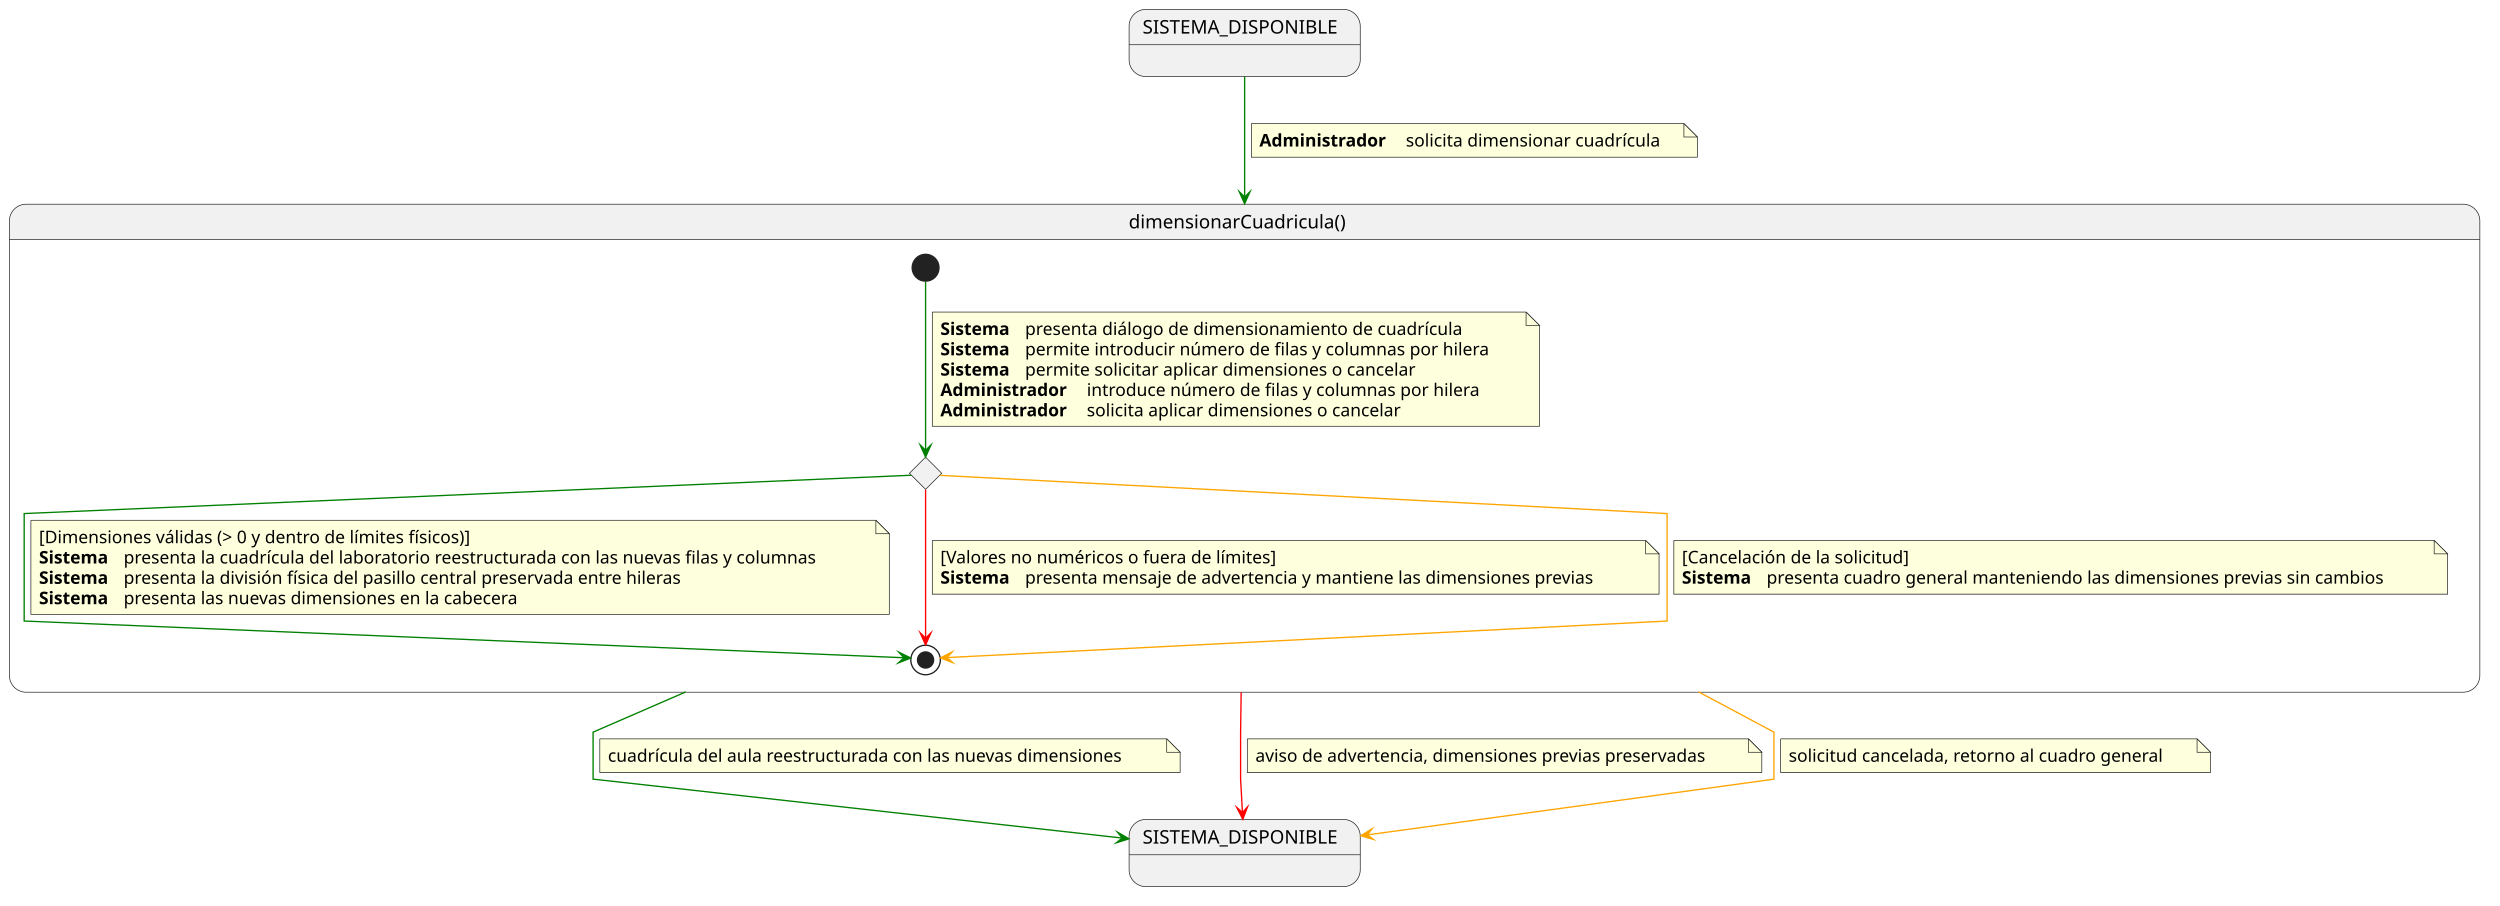
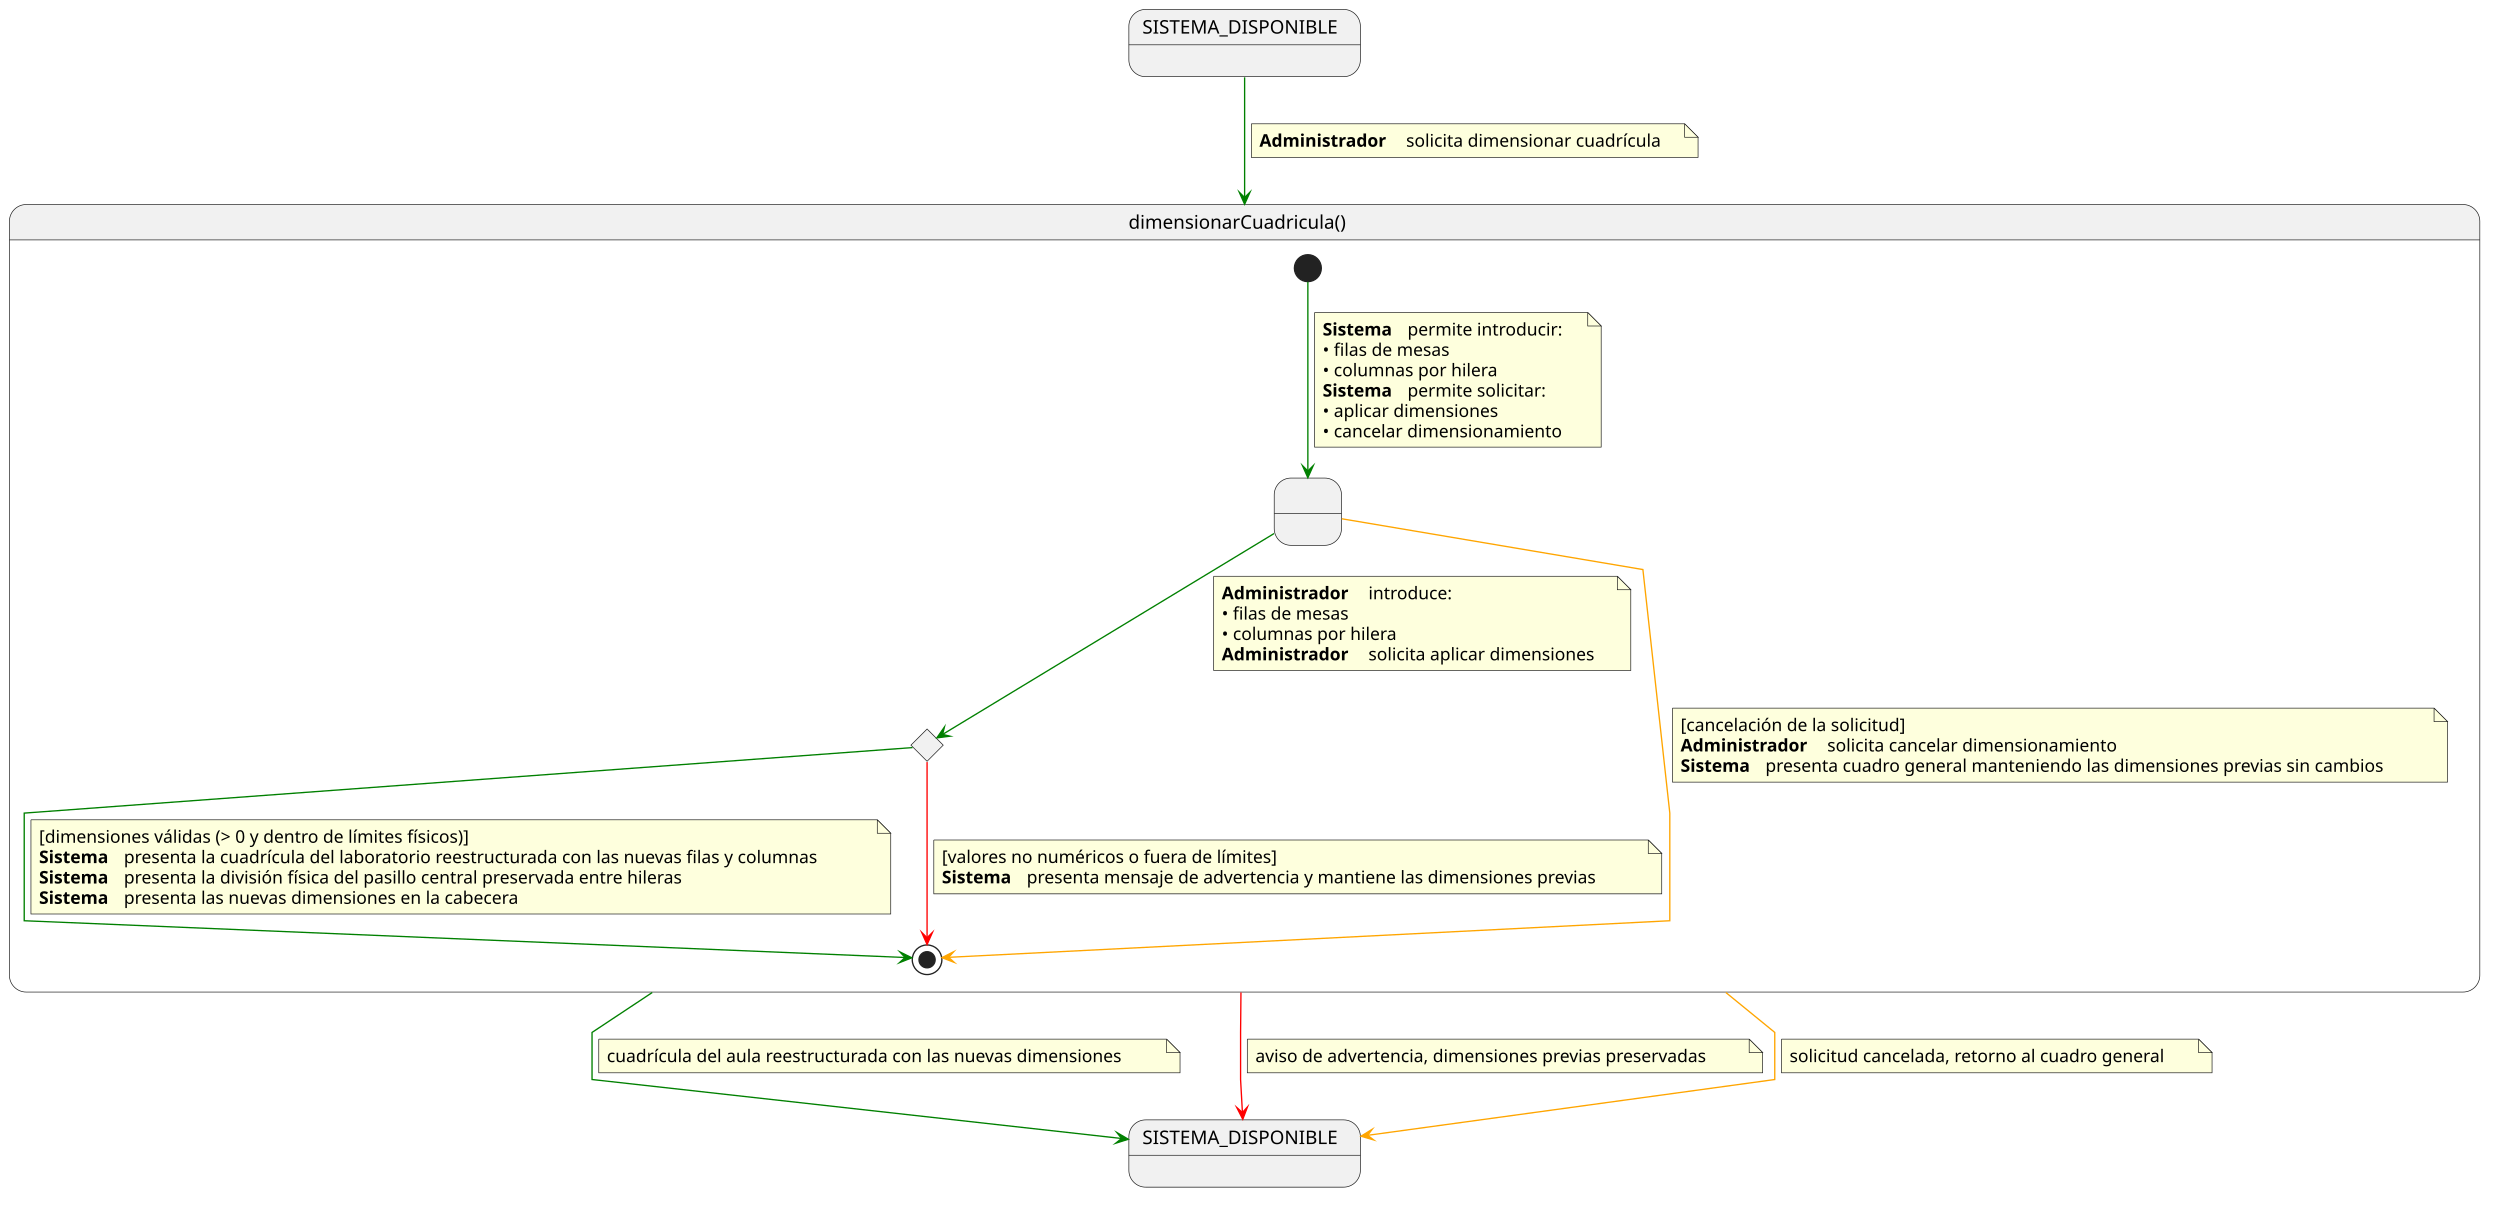
- <svg xmlns="http://www.w3.org/2000/svg" version="1.1" data-diagram-type="STATE" style="width:1861px;height:674px;background:#FFFFFF;" width="1861px" height="674px" viewBox="0 0 1861 674" zoomAndPan="magnify" preserveAspectRatio="none" contentStyleType="text/css">
+ <svg xmlns="http://www.w3.org/2000/svg" version="1.1" data-diagram-type="STATE" style="width:1858px;height:896px;background:#FFFFFF;" width="1858px" height="896px" viewBox="0 0 1858 896" zoomAndPan="magnify" preserveAspectRatio="none" contentStyleType="text/css">
  <defs />
  <g font-family="sans-serif" lengthAdjust="spacing">
    <g class="entity" data-qualified-name="SISTEMA_DISPONIBLE" id="ent0001" data-source-line="3">
-       <rect x="840.5" y="7" width="172.065" height="50" fill="#F1F1F1" style="stroke:#181818;stroke-width:0.5;" rx="12.5" ry="12.5" />
-       <line x1="840.5" y1="33.297" x2="1012.565" y2="33.297" style="stroke:#181818;stroke-width:0.5;" />
-       <text x="850.5" y="24.995" fill="#000" font-size="14" textLength="152.065">SISTEMA_DISPONIBLE</text>
+       <rect x="838.97" y="7" width="172.065" height="50" fill="#F1F1F1" style="stroke:#181818;stroke-width:0.5;" rx="12.5" ry="12.5" />
+       <line x1="838.97" y1="33.297" x2="1011.035" y2="33.297" style="stroke:#181818;stroke-width:0.5;" />
+       <text x="848.97" y="24.995" fill="#000" font-size="14" textLength="152.065">SISTEMA_DISPONIBLE</text>
    </g>
    <g class="entity" data-qualified-name="SISTEMA_DISPONIBLE_SALIDA" id="ent0002" data-source-line="4">
-       <rect x="840.5" y="610" width="172.065" height="50" fill="#F1F1F1" style="stroke:#181818;stroke-width:0.5;" rx="12.5" ry="12.5" />
-       <line x1="840.5" y1="636.297" x2="1012.565" y2="636.297" style="stroke:#181818;stroke-width:0.5;" />
-       <text x="850.5" y="627.995" fill="#000" font-size="14" textLength="152.065">SISTEMA_DISPONIBLE</text>
+       <rect x="838.97" y="832.3" width="172.065" height="50" fill="#F1F1F1" style="stroke:#181818;stroke-width:0.5;" rx="12.5" ry="12.5" />
+       <line x1="838.97" y1="858.597" x2="1011.035" y2="858.597" style="stroke:#181818;stroke-width:0.5;" />
+       <text x="848.97" y="850.295" fill="#000" font-size="14" textLength="152.065">SISTEMA_DISPONIBLE</text>
    </g>
    <g class="entity" data-qualified-name="dimensionarCuadricula" id="ent0003" data-source-line="11">
-       <path d="M19.5,152 L1833.5,152 A12.5,12.5 0 0 1 1846,164.5 L1846,178.297 L7,178.297 L7,164.5 A12.5,12.5 0 0 1 19.5,152" fill="#F1F1F1" />
-       <rect x="7" y="152" width="1839" height="363.297" fill="none" style="stroke:#181818;stroke-width:0.5;" rx="12.5" ry="12.5" />
-       <line x1="7" y1="178.297" x2="1846" y2="178.297" style="stroke:#181818;stroke-width:0.5;" />
-       <text x="840.21" y="169.995" fill="#000" font-size="14" textLength="172.58">dimensionarCuadricula()</text>
-       <g class="entity" data-qualified-name="dimensionarCuadricula.c" id="ent0004">
-         <polygon points="689,340.297,701,352.297,689,364.297,677,352.297,689,340.297" fill="#F1F1F1" style="stroke:#181818;stroke-width:0.5;stroke-linejoin:miter;stroke-miterlimit:10;" />
+       <path d="M19.5,152 L1830.5,152 A12.5,12.5 0 0 1 1843,164.5 L1843,178.297 L7,178.297 L7,164.5 A12.5,12.5 0 0 1 19.5,152" fill="#F1F1F1" />
+       <rect x="7" y="152" width="1836" height="585.297" fill="none" style="stroke:#181818;stroke-width:0.5;" rx="12.5" ry="12.5" />
+       <line x1="7" y1="178.297" x2="1843" y2="178.297" style="stroke:#181818;stroke-width:0.5;" />
+       <text x="838.71" y="169.995" fill="#000" font-size="14" textLength="172.58">dimensionarCuadricula()</text>
+       <g class="entity" data-qualified-name="dimensionarCuadricula.DimensionandoCuadricula" id="ent0004" data-source-line="13">
+         <rect x="947" y="355.297" width="50" height="50" fill="#F1F1F1" style="stroke:#181818;stroke-width:0.5;" rx="12.5" ry="12.5" />
+         <line x1="947" y1="381.594" x2="997" y2="381.594" style="stroke:#181818;stroke-width:0.5;" />
+         <text x="969.775" y="373.292" fill="#000" font-size="14"> </text>
      </g>
-       <g class="start_entity" data-qualified-name="dimensionarCuadricula..start.dimensionarCuadricula" id="ent0006" data-source-line="15">
-         <ellipse cx="689" cy="199.297" rx="10" ry="10" fill="#222" style="stroke:#222;stroke-width:1;" />
+       <g class="entity" data-qualified-name="dimensionarCuadricula.c" id="ent0005">
+         <polygon points="689,541.797,701,553.797,689,565.797,677,553.797,689,541.797" fill="#F1F1F1" style="stroke:#181818;stroke-width:0.5;stroke-linejoin:miter;stroke-miterlimit:10;" />
      </g>
-       <g class="end_entity" data-qualified-name="dimensionarCuadricula..end.dimensionarCuadricula" id="ent0008" data-source-line="24">
-         <ellipse cx="689" cy="491.297" rx="11" ry="11" fill="none" style="stroke:#222;stroke-width:1;" />
-         <ellipse cx="689" cy="491.297" rx="6" ry="6" fill="#222" style="stroke:#222;stroke-width:1;" />
+       <g class="start_entity" data-qualified-name="dimensionarCuadricula..start.dimensionarCuadricula" id="ent0007" data-source-line="16">
+         <ellipse cx="972" cy="199.297" rx="10" ry="10" fill="#222" style="stroke:#222;stroke-width:1;" />
      </g>
-       <g class="link" data-entity-1="ent0006" data-entity-2="ent0004" id="lnk7" data-source-line="15" data-link-type="dependency">
-         <path d="M689,209.747 C689,236.347 689,306.797 689,335.247" style="stroke:#008000;stroke-width:1;" fill="none" id="*start*dimensionarCuadricula-to-c" />
-         <polygon points="689,340.247,693,331.247,689,335.247,685,331.247,689,340.247" fill="#008000" style="stroke:#008000;stroke-width:1;stroke-linejoin:miter;stroke-miterlimit:10;" />
-         <path d="M694,232.297 L694,317.297 L1146,317.297 L1146,242.297 L1136,232.297 L694,232.297" style="stroke:#181818;stroke-width:0.5;" fill="#FEFFDD" />
-         <path d="M1136,232.297 L1136,242.297 L1146,242.297 L1136,232.297" style="stroke:#181818;stroke-width:0.5;" fill="#FEFFDD" />
-         <text x="700" y="249.364" fill="#000" font-size="13" textLength="58.906" font-weight="700">Sistema</text>
-         <text x="763.039" y="249.364" fill="#000" font-size="13" textLength="346.83">presenta diálogo de dimensionamiento de cuadrícula</text>
-         <text x="700" y="264.497" fill="#000" font-size="13" textLength="58.906" font-weight="700">Sistema</text>
-         <text x="763.039" y="264.497" fill="#000" font-size="13" textLength="368.704">permite introducir número de filas y columnas por hilera</text>
-         <text x="700" y="279.629" fill="#000" font-size="13" textLength="58.906" font-weight="700">Sistema</text>
-         <text x="763.039" y="279.629" fill="#000" font-size="13" textLength="312.133">permite solicitar aplicar dimensiones o cancelar</text>
-         <text x="700" y="294.762" fill="#000" font-size="13" textLength="104.863" font-weight="700">Administrador</text>
-         <text x="808.996" y="294.762" fill="#000" font-size="13" textLength="312.647">introduce número de filas y columnas por hilera</text>
-         <text x="700" y="309.895" fill="#000" font-size="13" textLength="104.863" font-weight="700">Administrador</text>
-         <text x="808.996" y="309.895" fill="#000" font-size="13" textLength="251.691">solicita aplicar dimensiones o cancelar</text>
+       <g class="end_entity" data-qualified-name="dimensionarCuadricula..end.dimensionarCuadricula" id="ent0009" data-source-line="26">
+         <ellipse cx="689" cy="713.297" rx="11" ry="11" fill="none" style="stroke:#222;stroke-width:1;" />
+         <ellipse cx="689" cy="713.297" rx="6" ry="6" fill="#222" style="stroke:#222;stroke-width:1;" />
      </g>
-       <g class="link" data-entity-1="ent0004" data-entity-2="ent0008" id="lnk9" data-source-line="24" data-link-type="dependency">
-         <path d="M678.19,353.767 C591.88,357.497 18,382.297 18,382.297 C18,382.297 18,462.297 18,462.297 C18,462.297 585.674,485.988 672.914,489.628" style="stroke:#008000;stroke-width:1;" fill="none" id="c-to-*end*dimensionarCuadricula" />
-         <polygon points="677.91,489.837,669.085,485.465,672.914,489.628,668.751,493.458,677.91,489.837" fill="#008000" style="stroke:#008000;stroke-width:1;stroke-linejoin:miter;stroke-miterlimit:10;" />
-         <path d="M23,387.297 L23,457.297 L662,457.297 L662,397.297 L652,387.297 L23,387.297" style="stroke:#181818;stroke-width:0.5;" fill="#FEFFDD" />
-         <path d="M652,387.297 L652,397.297 L662,397.297 L652,387.297" style="stroke:#181818;stroke-width:0.5;" fill="#FEFFDD" />
-         <text x="29" y="404.364" fill="#000" font-size="13" textLength="352.898">[Dimensiones válidas (&gt; 0 y dentro de límites físicos)]</text>
-         <text x="29" y="419.497" fill="#000" font-size="13" textLength="58.906" font-weight="700">Sistema</text>
-         <text x="92.039" y="419.497" fill="#000" font-size="13" textLength="555.382">presenta la cuadrícula del laboratorio reestructurada con las nuevas filas y columnas</text>
-         <text x="29" y="434.629" fill="#000" font-size="13" textLength="58.906" font-weight="700">Sistema</text>
-         <text x="92.039" y="434.629" fill="#000" font-size="13" textLength="448.729">presenta la división física del pasillo central preservada entre hileras</text>
-         <text x="29" y="449.762" fill="#000" font-size="13" textLength="58.906" font-weight="700">Sistema</text>
-         <text x="92.039" y="449.762" fill="#000" font-size="13" textLength="317.472">presenta las nuevas dimensiones en la cabecera</text>
+       <g class="link" data-entity-1="ent0007" data-entity-2="ent0004" id="lnk8" data-source-line="16" data-link-type="dependency">
+         <path d="M972,209.417 C972,236.137 972,309.847 972,350.057" style="stroke:#008000;stroke-width:1;" fill="none" id="*start*dimensionarCuadricula-to-DimensionandoCuadricula" />
+         <polygon points="972,355.057,976,346.057,972,350.057,968,346.057,972,355.057" fill="#008000" style="stroke:#008000;stroke-width:1;stroke-linejoin:miter;stroke-miterlimit:10;" />
+         <path d="M977,232.297 L977,332.297 L1190,332.297 L1190,242.297 L1180,232.297 L977,232.297" style="stroke:#181818;stroke-width:0.5;" fill="#FEFFDD" />
+         <path d="M1180,232.297 L1180,242.297 L1190,242.297 L1180,232.297" style="stroke:#181818;stroke-width:0.5;" fill="#FEFFDD" />
+         <text x="983" y="249.364" fill="#000" font-size="13" textLength="58.906" font-weight="700">Sistema</text>
+         <text x="1046.039" y="249.364" fill="#000" font-size="13" textLength="122.319">permite introducir:</text>
+         <text x="983" y="264.497" fill="#000" font-size="13" textLength="105.028">• filas de mesas</text>
+         <text x="983" y="279.629" fill="#000" font-size="13" textLength="140.981">• columnas por hilera</text>
+         <text x="983" y="294.762" fill="#000" font-size="13" textLength="58.906" font-weight="700">Sistema</text>
+         <text x="1046.039" y="294.762" fill="#000" font-size="13" textLength="110.595">permite solicitar:</text>
+         <text x="983" y="309.895" fill="#000" font-size="13" textLength="141.946">• aplicar dimensiones</text>
+         <text x="983" y="325.028" fill="#000" font-size="13" textLength="192.226">• cancelar dimensionamiento</text>
      </g>
-       <g class="link" data-entity-1="ent0004" data-entity-2="ent0008" id="lnk10" data-source-line="32" data-link-type="dependency">
-         <path d="M689,364.507 C689,390.577 689,449.977 689,475.067" style="stroke:#F00;stroke-width:1;" fill="none" id="c-to-*end*dimensionarCuadricula-1" />
-         <polygon points="689,480.067,693,471.067,689,475.067,685,471.067,689,480.067" fill="#F00" style="stroke:#F00;stroke-width:1;stroke-linejoin:miter;stroke-miterlimit:10;" />
-         <path d="M694,402.297 L694,442.297 L1235,442.297 L1235,412.297 L1225,402.297 L694,402.297" style="stroke:#181818;stroke-width:0.5;" fill="#FEFFDD" />
-         <path d="M1225,402.297 L1225,412.297 L1235,412.297 L1225,402.297" style="stroke:#181818;stroke-width:0.5;" fill="#FEFFDD" />
-         <text x="700" y="419.364" fill="#000" font-size="13" textLength="269.337">[Valores no numéricos o fuera de límites]</text>
-         <text x="700" y="434.497" fill="#000" font-size="13" textLength="58.906" font-weight="700">Sistema</text>
-         <text x="763.039" y="434.497" fill="#000" font-size="13" textLength="457.152">presenta mensaje de advertencia y mantiene las dimensiones previas</text>
+       <g class="link" data-entity-1="ent0004" data-entity-2="ent0009" id="lnk10" data-source-line="26" data-link-type="dependency">
+         <path d="M997.25,385.557 C1060.55,396.237 1221,423.297 1221,423.297 C1221,423.297 1241,604.297 1241,604.297 C1241,604.297 1241,684.297 1241,684.297 C1241,684.297 782.824,707.533 705.024,711.483" style="stroke:#FFA500;stroke-width:1;" fill="none" id="DimensionandoCuadricula-to-*end*dimensionarCuadricula" />
+         <polygon points="700.03,711.737,709.221,715.275,705.024,711.483,708.816,707.286,700.03,711.737" fill="#FFA500" style="stroke:#FFA500;stroke-width:1;stroke-linejoin:miter;stroke-miterlimit:10;" />
+         <path d="M1243,526.297 L1243,581.297 L1819,581.297 L1819,536.297 L1809,526.297 L1243,526.297" style="stroke:#181818;stroke-width:0.5;" fill="#FEFFDD" />
+         <path d="M1809,526.297 L1809,536.297 L1819,536.297 L1809,526.297" style="stroke:#181818;stroke-width:0.5;" fill="#FEFFDD" />
+         <text x="1249" y="543.364" fill="#000" font-size="13" textLength="181.695">[cancelación de la solicitud]</text>
+         <text x="1249" y="558.497" fill="#000" font-size="13" textLength="104.863" font-weight="700">Administrador</text>
+         <text x="1357.996" y="558.497" fill="#000" font-size="13" textLength="230.331">solicita cancelar dimensionamiento</text>
+         <text x="1249" y="573.629" fill="#000" font-size="13" textLength="58.906" font-weight="700">Sistema</text>
+         <text x="1312.039" y="573.629" fill="#000" font-size="13" textLength="492.394">presenta cuadro general manteniendo las dimensiones previas sin cambios</text>
      </g>
-       <g class="link" data-entity-1="ent0004" data-entity-2="ent0008" id="lnk11" data-source-line="38" data-link-type="dependency">
-         <path d="M699.53,353.847 C775.85,357.857 1241,382.297 1241,382.297 C1241,382.297 1241,462.297 1241,462.297 C1241,462.297 782.824,485.533 705.024,489.483" style="stroke:#FFA500;stroke-width:1;" fill="none" id="c-to-*end*dimensionarCuadricula-2" />
-         <polygon points="700.03,489.737,709.221,493.275,705.024,489.483,708.816,485.286,700.03,489.737" fill="#FFA500" style="stroke:#FFA500;stroke-width:1;stroke-linejoin:miter;stroke-miterlimit:10;" />
-         <path d="M1246,402.297 L1246,442.297 L1822,442.297 L1822,412.297 L1812,402.297 L1246,402.297" style="stroke:#181818;stroke-width:0.5;" fill="#FEFFDD" />
-         <path d="M1812,402.297 L1812,412.297 L1822,412.297 L1812,402.297" style="stroke:#181818;stroke-width:0.5;" fill="#FEFFDD" />
-         <text x="1252" y="419.364" fill="#000" font-size="13" textLength="183.625">[Cancelación de la solicitud]</text>
-         <text x="1252" y="434.497" fill="#000" font-size="13" textLength="58.906" font-weight="700">Sistema</text>
-         <text x="1315.039" y="434.497" fill="#000" font-size="13" textLength="492.394">presenta cuadro general manteniendo las dimensiones previas sin cambios</text>
+       <g class="link" data-entity-1="ent0004" data-entity-2="ent0005" id="lnk11" data-source-line="33" data-link-type="dependency">
+         <path d="M946.89,396.517 C885.74,433.567 735.846,524.405 700.556,545.795" style="stroke:#008000;stroke-width:1;" fill="none" id="DimensionandoCuadricula-to-c" />
+         <polygon points="696.28,548.387,706.05,547.143,700.556,545.795,701.903,540.301,696.28,548.387" fill="#008000" style="stroke:#008000;stroke-width:1;stroke-linejoin:miter;stroke-miterlimit:10;" />
+         <path d="M902,428.297 L902,498.297 L1212,498.297 L1212,438.297 L1202,428.297 L902,428.297" style="stroke:#181818;stroke-width:0.5;" fill="#FEFFDD" />
+         <path d="M1202,428.297 L1202,438.297 L1212,438.297 L1202,428.297" style="stroke:#181818;stroke-width:0.5;" fill="#FEFFDD" />
+         <text x="908" y="445.364" fill="#000" font-size="13" textLength="104.863" font-weight="700">Administrador</text>
+         <text x="1016.996" y="445.364" fill="#000" font-size="13" textLength="66.263">introduce:</text>
+         <text x="908" y="460.497" fill="#000" font-size="13" textLength="105.028">• filas de mesas</text>
+         <text x="908" y="475.629" fill="#000" font-size="13" textLength="140.981">• columnas por hilera</text>
+         <text x="908" y="490.762" fill="#000" font-size="13" textLength="104.863" font-weight="700">Administrador</text>
+         <text x="1016.996" y="490.762" fill="#000" font-size="13" textLength="180.051">solicita aplicar dimensiones</text>
+       </g>
+       <g class="link" data-entity-1="ent0005" data-entity-2="ent0009" id="lnk12" data-source-line="41" data-link-type="dependency">
+         <path d="M678.19,555.597 C591.88,561.957 18,604.297 18,604.297 C18,604.297 18,684.297 18,684.297 C18,684.297 584.464,707.938 672.644,711.618" style="stroke:#008000;stroke-width:1;" fill="none" id="c-to-*end*dimensionarCuadricula" />
+         <polygon points="677.64,711.827,668.815,707.455,672.644,711.618,668.481,715.448,677.64,711.827" fill="#008000" style="stroke:#008000;stroke-width:1;stroke-linejoin:miter;stroke-miterlimit:10;" />
+         <path d="M23,609.297 L23,679.297 L662,679.297 L662,619.297 L652,609.297 L23,609.297" style="stroke:#181818;stroke-width:0.5;" fill="#FEFFDD" />
+         <path d="M652,609.297 L652,619.297 L662,619.297 L652,609.297" style="stroke:#181818;stroke-width:0.5;" fill="#FEFFDD" />
+         <text x="29" y="626.364" fill="#000" font-size="13" textLength="351.14">[dimensiones válidas (&gt; 0 y dentro de límites físicos)]</text>
+         <text x="29" y="641.497" fill="#000" font-size="13" textLength="58.906" font-weight="700">Sistema</text>
+         <text x="92.039" y="641.497" fill="#000" font-size="13" textLength="555.382">presenta la cuadrícula del laboratorio reestructurada con las nuevas filas y columnas</text>
+         <text x="29" y="656.629" fill="#000" font-size="13" textLength="58.906" font-weight="700">Sistema</text>
+         <text x="92.039" y="656.629" fill="#000" font-size="13" textLength="448.729">presenta la división física del pasillo central preservada entre hileras</text>
+         <text x="29" y="671.762" fill="#000" font-size="13" textLength="58.906" font-weight="700">Sistema</text>
+         <text x="92.039" y="671.762" fill="#000" font-size="13" textLength="317.472">presenta las nuevas dimensiones en la cabecera</text>
+       </g>
+       <g class="link" data-entity-1="ent0005" data-entity-2="ent0009" id="lnk13" data-source-line="49" data-link-type="dependency">
+         <path d="M689,566.377 C689,595.927 689,668.787 689,696.947" style="stroke:#F00;stroke-width:1;" fill="none" id="c-to-*end*dimensionarCuadricula-1" />
+         <polygon points="689,701.947,693,692.947,689,696.947,685,692.947,689,701.947" fill="#F00" style="stroke:#F00;stroke-width:1;stroke-linejoin:miter;stroke-miterlimit:10;" />
+         <path d="M694,624.297 L694,664.297 L1235,664.297 L1235,634.297 L1225,624.297 L694,624.297" style="stroke:#181818;stroke-width:0.5;" fill="#FEFFDD" />
+         <path d="M1225,624.297 L1225,634.297 L1235,634.297 L1225,624.297" style="stroke:#181818;stroke-width:0.5;" fill="#FEFFDD" />
+         <text x="700" y="641.364" fill="#000" font-size="13" textLength="268.138">[valores no numéricos o fuera de límites]</text>
+         <text x="700" y="656.497" fill="#000" font-size="13" textLength="58.906" font-weight="700">Sistema</text>
+         <text x="763.039" y="656.497" fill="#000" font-size="13" textLength="457.152">presenta mensaje de advertencia y mantiene las dimensiones previas</text>
      </g>
    </g>
-     <g class="link" data-entity-1="ent0001" data-entity-2="ent0003" id="lnk5" data-source-line="6" data-link-type="dependency">
-       <path d="M926.5,57 C926.5,79.07 926.5,109.01 926.5,146.68" style="stroke:#008000;stroke-width:1;" fill="none" id="SISTEMA_DISPONIBLE-to-dimensionarCuadricula" />
-       <polygon points="926.5,151.68,930.5,142.68,926.5,146.68,922.5,142.68,926.5,151.68" fill="#008000" style="stroke:#008000;stroke-width:1;stroke-linejoin:miter;stroke-miterlimit:10;" />
-       <path d="M931.5,92 L931.5,117 L1263.5,117 L1263.5,102 L1253.5,92 L931.5,92" style="stroke:#181818;stroke-width:0.5;" fill="#FEFFDD" />
-       <path d="M1253.5,92 L1253.5,102 L1263.5,102 L1253.5,92" style="stroke:#181818;stroke-width:0.5;" fill="#FEFFDD" />
-       <text x="937.5" y="109.067" fill="#000" font-size="13" textLength="104.863" font-weight="700">Administrador</text>
-       <text x="1046.496" y="109.067" fill="#000" font-size="13" textLength="202.217">solicita dimensionar cuadrícula</text>
+     <g class="link" data-entity-1="ent0001" data-entity-2="ent0003" id="lnk6" data-source-line="6" data-link-type="dependency">
+       <path d="M925,57.46 C925,78.96 925,107.84 925,146.8" style="stroke:#008000;stroke-width:1;" fill="none" id="SISTEMA_DISPONIBLE-to-dimensionarCuadricula" />
+       <polygon points="925,151.8,929,142.8,925,146.8,921,142.8,925,151.8" fill="#008000" style="stroke:#008000;stroke-width:1;stroke-linejoin:miter;stroke-miterlimit:10;" />
+       <path d="M930,92 L930,117 L1262,117 L1262,102 L1252,92 L930,92" style="stroke:#181818;stroke-width:0.5;" fill="#FEFFDD" />
+       <path d="M1252,92 L1252,102 L1262,102 L1252,92" style="stroke:#181818;stroke-width:0.5;" fill="#FEFFDD" />
+       <text x="936" y="109.067" fill="#000" font-size="13" textLength="104.863" font-weight="700">Administrador</text>
+       <text x="1044.996" y="109.067" fill="#000" font-size="13" textLength="202.217">solicita dimensionar cuadrícula</text>
    </g>
-     <g class="link" data-entity-1="ent0003" data-entity-2="ent0002" id="lnk12" data-source-line="45" data-link-type="dependency">
-       <path d="M510.47,515.06 C468.81,533.15 441.5,545 441.5,545 C441.5,545 441.5,580 441.5,580 C441.5,580 696.011,608.337 835.381,623.857" style="stroke:#008000;stroke-width:1;" fill="none" id="dimensionarCuadricula-to-SISTEMA_DISPONIBLE_SALIDA" />
-       <polygon points="840.35,624.41,831.848,619.439,835.381,623.857,830.963,627.389,840.35,624.41" fill="#008000" style="stroke:#008000;stroke-width:1;stroke-linejoin:miter;stroke-miterlimit:10;" />
-       <path d="M446.5,550 L446.5,575 L878.5,575 L878.5,560 L868.5,550 L446.5,550" style="stroke:#181818;stroke-width:0.5;" fill="#FEFFDD" />
-       <path d="M868.5,550 L868.5,560 L878.5,560 L868.5,550" style="stroke:#181818;stroke-width:0.5;" fill="#FEFFDD" />
-       <text x="452.5" y="567.067" fill="#000" font-size="13" textLength="411.62">cuadrícula del aula reestructurada con las nuevas dimensiones</text>
+     <g class="link" data-entity-1="ent0003" data-entity-2="ent0002" id="lnk14" data-source-line="56" data-link-type="dependency">
+       <path d="M484.76,737.62 C457.05,755.99 440,767.3 440,767.3 C440,767.3 440,802.3 440,802.3 C440,802.3 694.161,830.597 833.601,846.127" style="stroke:#008000;stroke-width:1;" fill="none" id="dimensionarCuadricula-to-SISTEMA_DISPONIBLE_SALIDA" />
+       <polygon points="838.57,846.68,830.068,841.708,833.601,846.127,829.183,849.659,838.57,846.68" fill="#008000" style="stroke:#008000;stroke-width:1;stroke-linejoin:miter;stroke-miterlimit:10;" />
+       <path d="M445,772.3 L445,797.3 L877,797.3 L877,782.3 L867,772.3 L445,772.3" style="stroke:#181818;stroke-width:0.5;" fill="#FEFFDD" />
+       <path d="M867,772.3 L867,782.3 L877,782.3 L867,772.3" style="stroke:#181818;stroke-width:0.5;" fill="#FEFFDD" />
+       <text x="451" y="789.367" fill="#000" font-size="13" textLength="411.62">cuadrícula del aula reestructurada con las nuevas dimensiones</text>
    </g>
-     <g class="link" data-entity-1="ent0003" data-entity-2="ent0002" id="lnk13" data-source-line="50" data-link-type="dependency">
-       <path d="M923.92,515.29 C923.67,533.24 923.5,545 923.5,545 C923.5,545 923.5,580 923.5,580 C923.5,580 924.082,590.478 924.882,604.848" style="stroke:#F00;stroke-width:1;" fill="none" id="dimensionarCuadricula-to-SISTEMA_DISPONIBLE_SALIDA-1" />
-       <polygon points="925.16,609.84,928.654,600.632,924.882,604.848,920.666,601.076,925.16,609.84" fill="#F00" style="stroke:#F00;stroke-width:1;stroke-linejoin:miter;stroke-miterlimit:10;" />
-       <path d="M928.5,550 L928.5,575 L1311.5,575 L1311.5,560 L1301.5,550 L928.5,550" style="stroke:#181818;stroke-width:0.5;" fill="#FEFFDD" />
-       <path d="M1301.5,550 L1301.5,560 L1311.5,560 L1301.5,550" style="stroke:#181818;stroke-width:0.5;" fill="#FEFFDD" />
-       <text x="934.5" y="567.067" fill="#000" font-size="13" textLength="362.47">aviso de advertencia, dimensiones previas preservadas</text>
+     <g class="link" data-entity-1="ent0003" data-entity-2="ent0002" id="lnk15" data-source-line="61" data-link-type="dependency">
+       <path d="M922.28,737.62 C922.11,755.99 922,767.3 922,767.3 C922,767.3 922,802.3 922,802.3 C922,802.3 922.574,812.548 923.364,826.838" style="stroke:#F00;stroke-width:1;" fill="none" id="dimensionarCuadricula-to-SISTEMA_DISPONIBLE_SALIDA-1" />
+       <polygon points="923.64,831.83,927.137,822.623,923.364,826.838,919.149,823.065,923.64,831.83" fill="#F00" style="stroke:#F00;stroke-width:1;stroke-linejoin:miter;stroke-miterlimit:10;" />
+       <path d="M927,772.3 L927,797.3 L1310,797.3 L1310,782.3 L1300,772.3 L927,772.3" style="stroke:#181818;stroke-width:0.5;" fill="#FEFFDD" />
+       <path d="M1300,772.3 L1300,782.3 L1310,782.3 L1300,772.3" style="stroke:#181818;stroke-width:0.5;" fill="#FEFFDD" />
+       <text x="933" y="789.367" fill="#000" font-size="13" textLength="362.47">aviso de advertencia, dimensiones previas preservadas</text>
    </g>
-     <g class="link" data-entity-1="ent0003" data-entity-2="ent0002" id="lnk14" data-source-line="55" data-link-type="dependency">
-       <path d="M1264.47,515.06 C1298.31,533.15 1320.5,545 1320.5,545 C1320.5,545 1320.5,580 1320.5,580 C1320.5,580 1133.904,605.571 1017.914,621.471" style="stroke:#FFA500;stroke-width:1;" fill="none" id="dimensionarCuadricula-to-SISTEMA_DISPONIBLE_SALIDA-2" />
-       <polygon points="1012.96,622.15,1022.42,624.891,1017.914,621.471,1021.333,616.965,1012.96,622.15" fill="#FFA500" style="stroke:#FFA500;stroke-width:1;stroke-linejoin:miter;stroke-miterlimit:10;" />
-       <path d="M1325.5,550 L1325.5,575 L1645.5,575 L1645.5,560 L1635.5,550 L1325.5,550" style="stroke:#181818;stroke-width:0.5;" fill="#FEFFDD" />
-       <path d="M1635.5,550 L1635.5,560 L1645.5,560 L1635.5,550" style="stroke:#181818;stroke-width:0.5;" fill="#FEFFDD" />
-       <text x="1331.5" y="567.067" fill="#000" font-size="13" textLength="299.209">solicitud cancelada, retorno al cuadro general</text>
+     <g class="link" data-entity-1="ent0003" data-entity-2="ent0002" id="lnk16" data-source-line="66" data-link-type="dependency">
+       <path d="M1282.64,737.62 C1305.15,755.99 1319,767.3 1319,767.3 C1319,767.3 1319,802.3 1319,802.3 C1319,802.3 1132.404,827.871 1016.414,843.771" style="stroke:#FFA500;stroke-width:1;" fill="none" id="dimensionarCuadricula-to-SISTEMA_DISPONIBLE_SALIDA-2" />
+       <polygon points="1011.46,844.45,1020.92,847.191,1016.414,843.771,1019.833,839.265,1011.46,844.45" fill="#FFA500" style="stroke:#FFA500;stroke-width:1;stroke-linejoin:miter;stroke-miterlimit:10;" />
+       <path d="M1324,772.3 L1324,797.3 L1644,797.3 L1644,782.3 L1634,772.3 L1324,772.3" style="stroke:#181818;stroke-width:0.5;" fill="#FEFFDD" />
+       <path d="M1634,772.3 L1634,782.3 L1644,782.3 L1634,772.3" style="stroke:#181818;stroke-width:0.5;" fill="#FEFFDD" />
+       <text x="1330" y="789.367" fill="#000" font-size="13" textLength="299.209">solicitud cancelada, retorno al cuadro general</text>
    </g>
  </g>
</svg>
